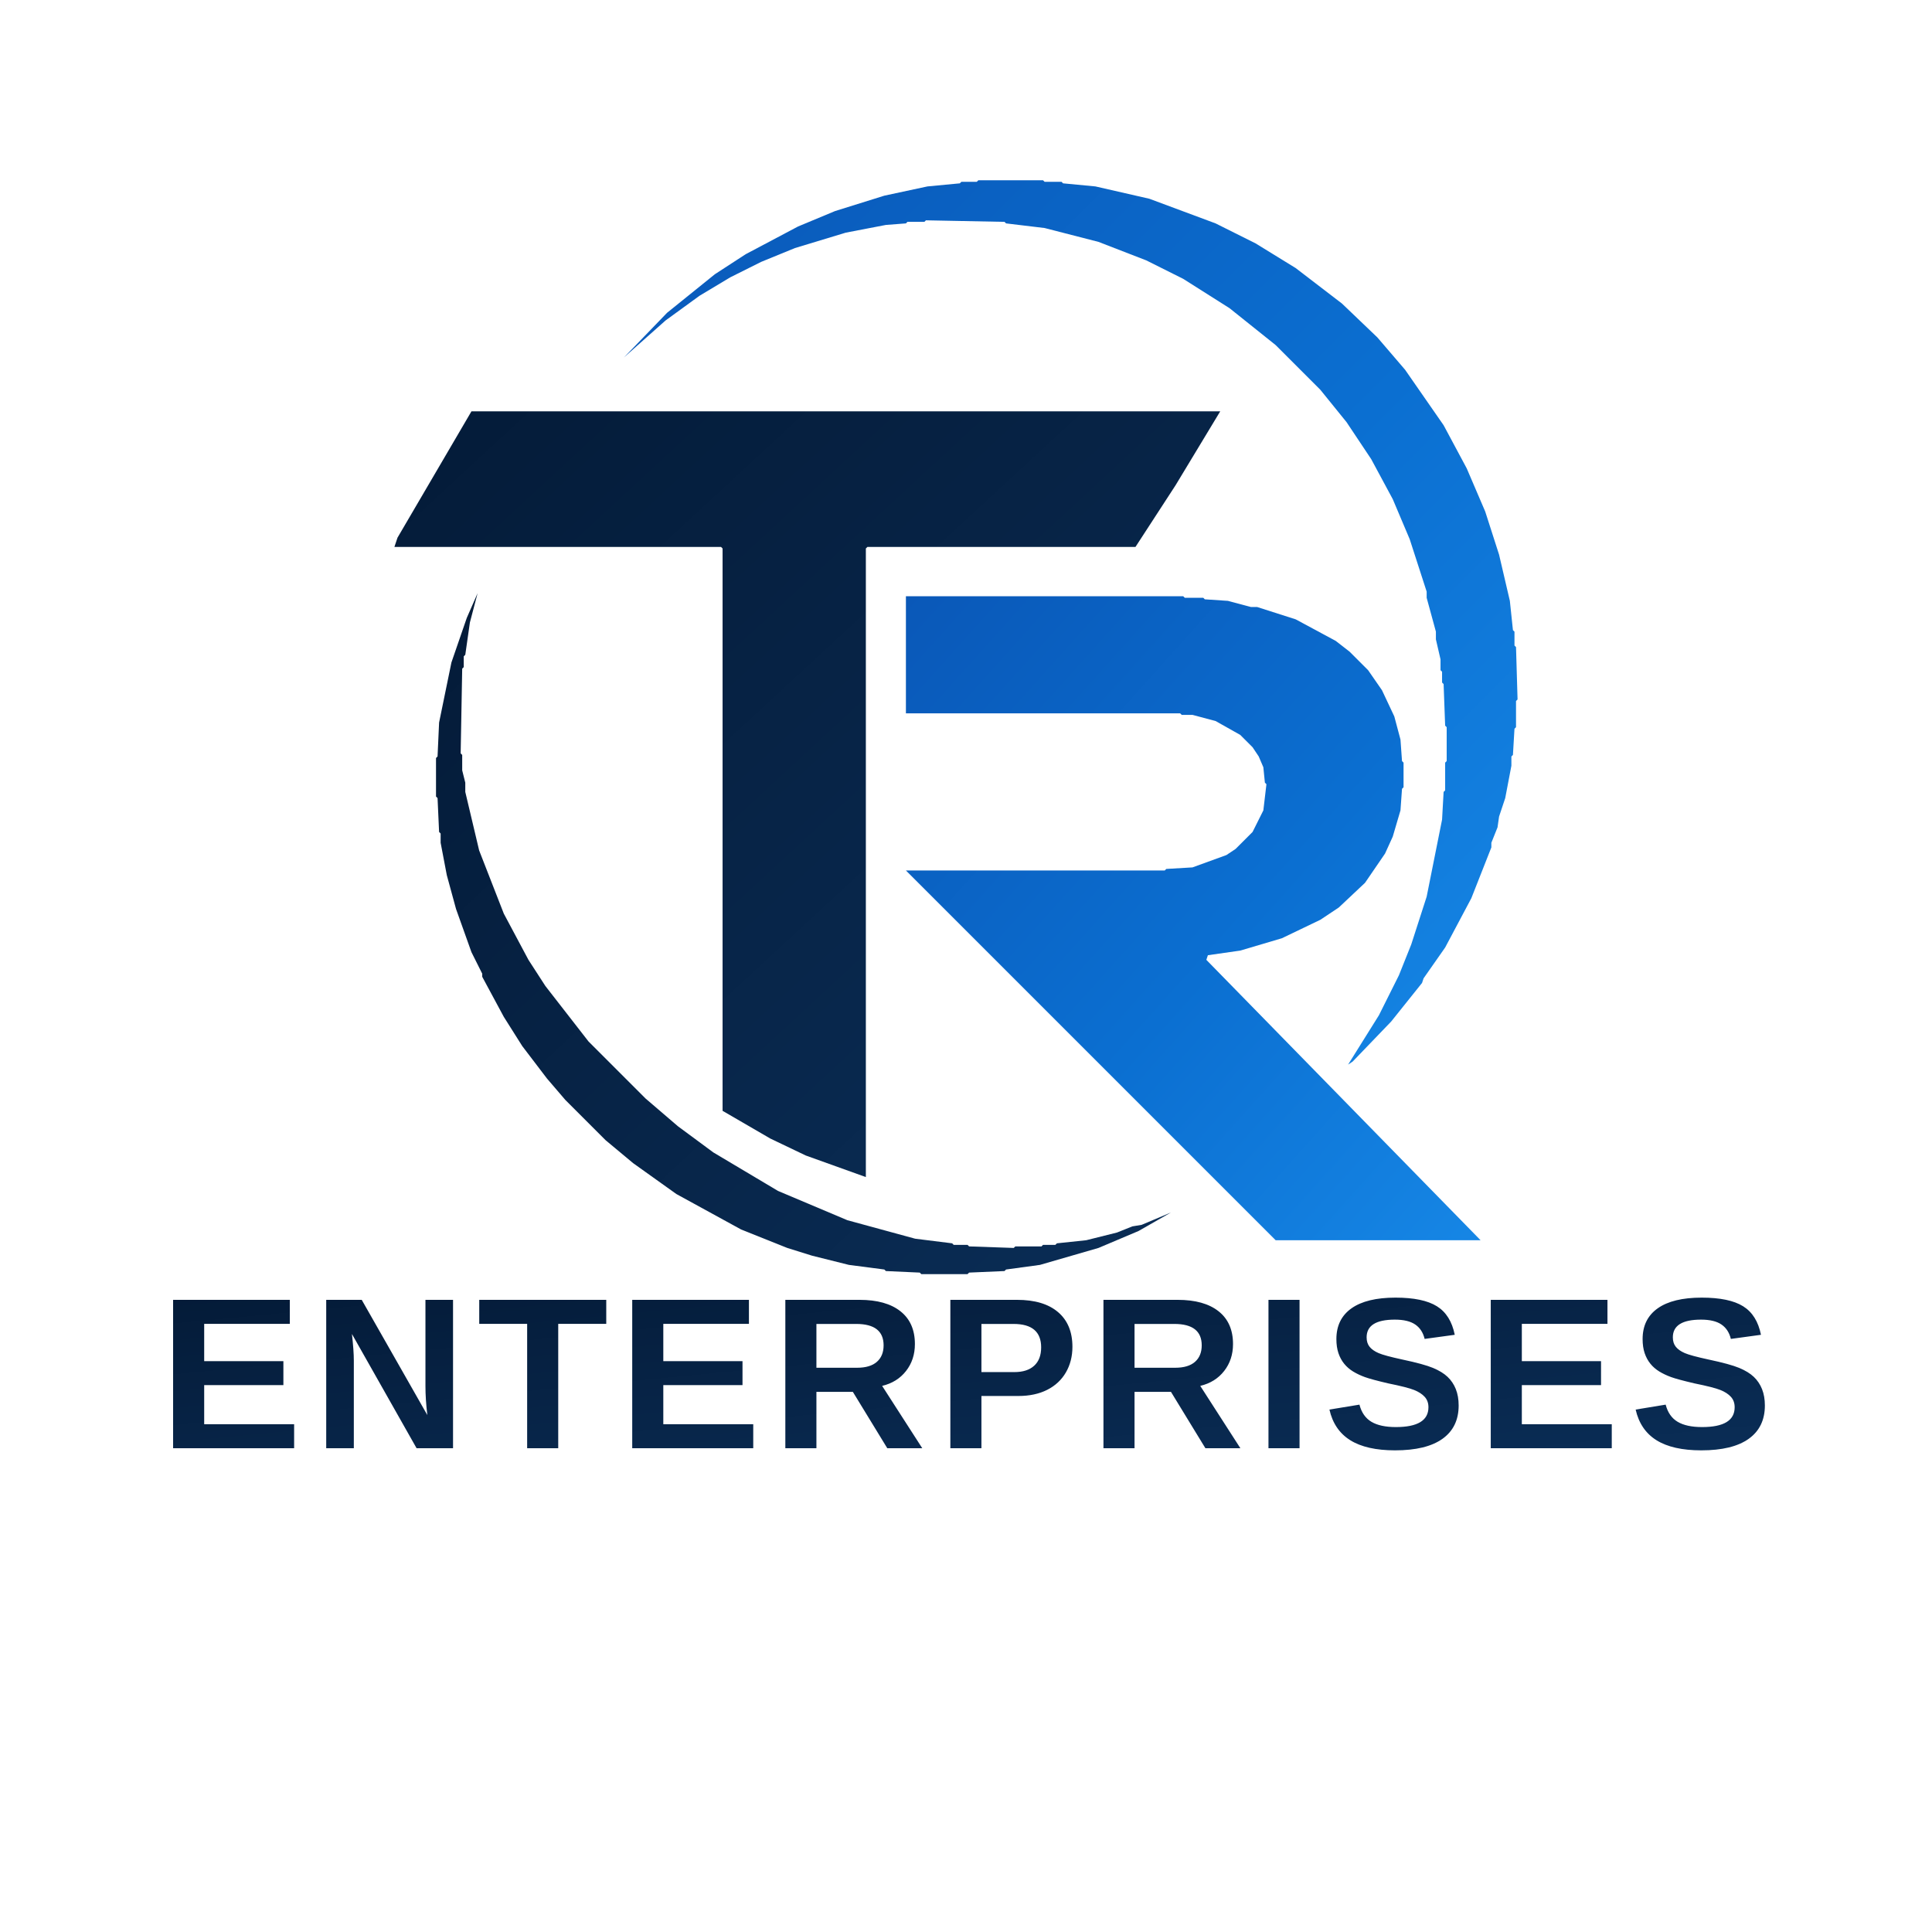
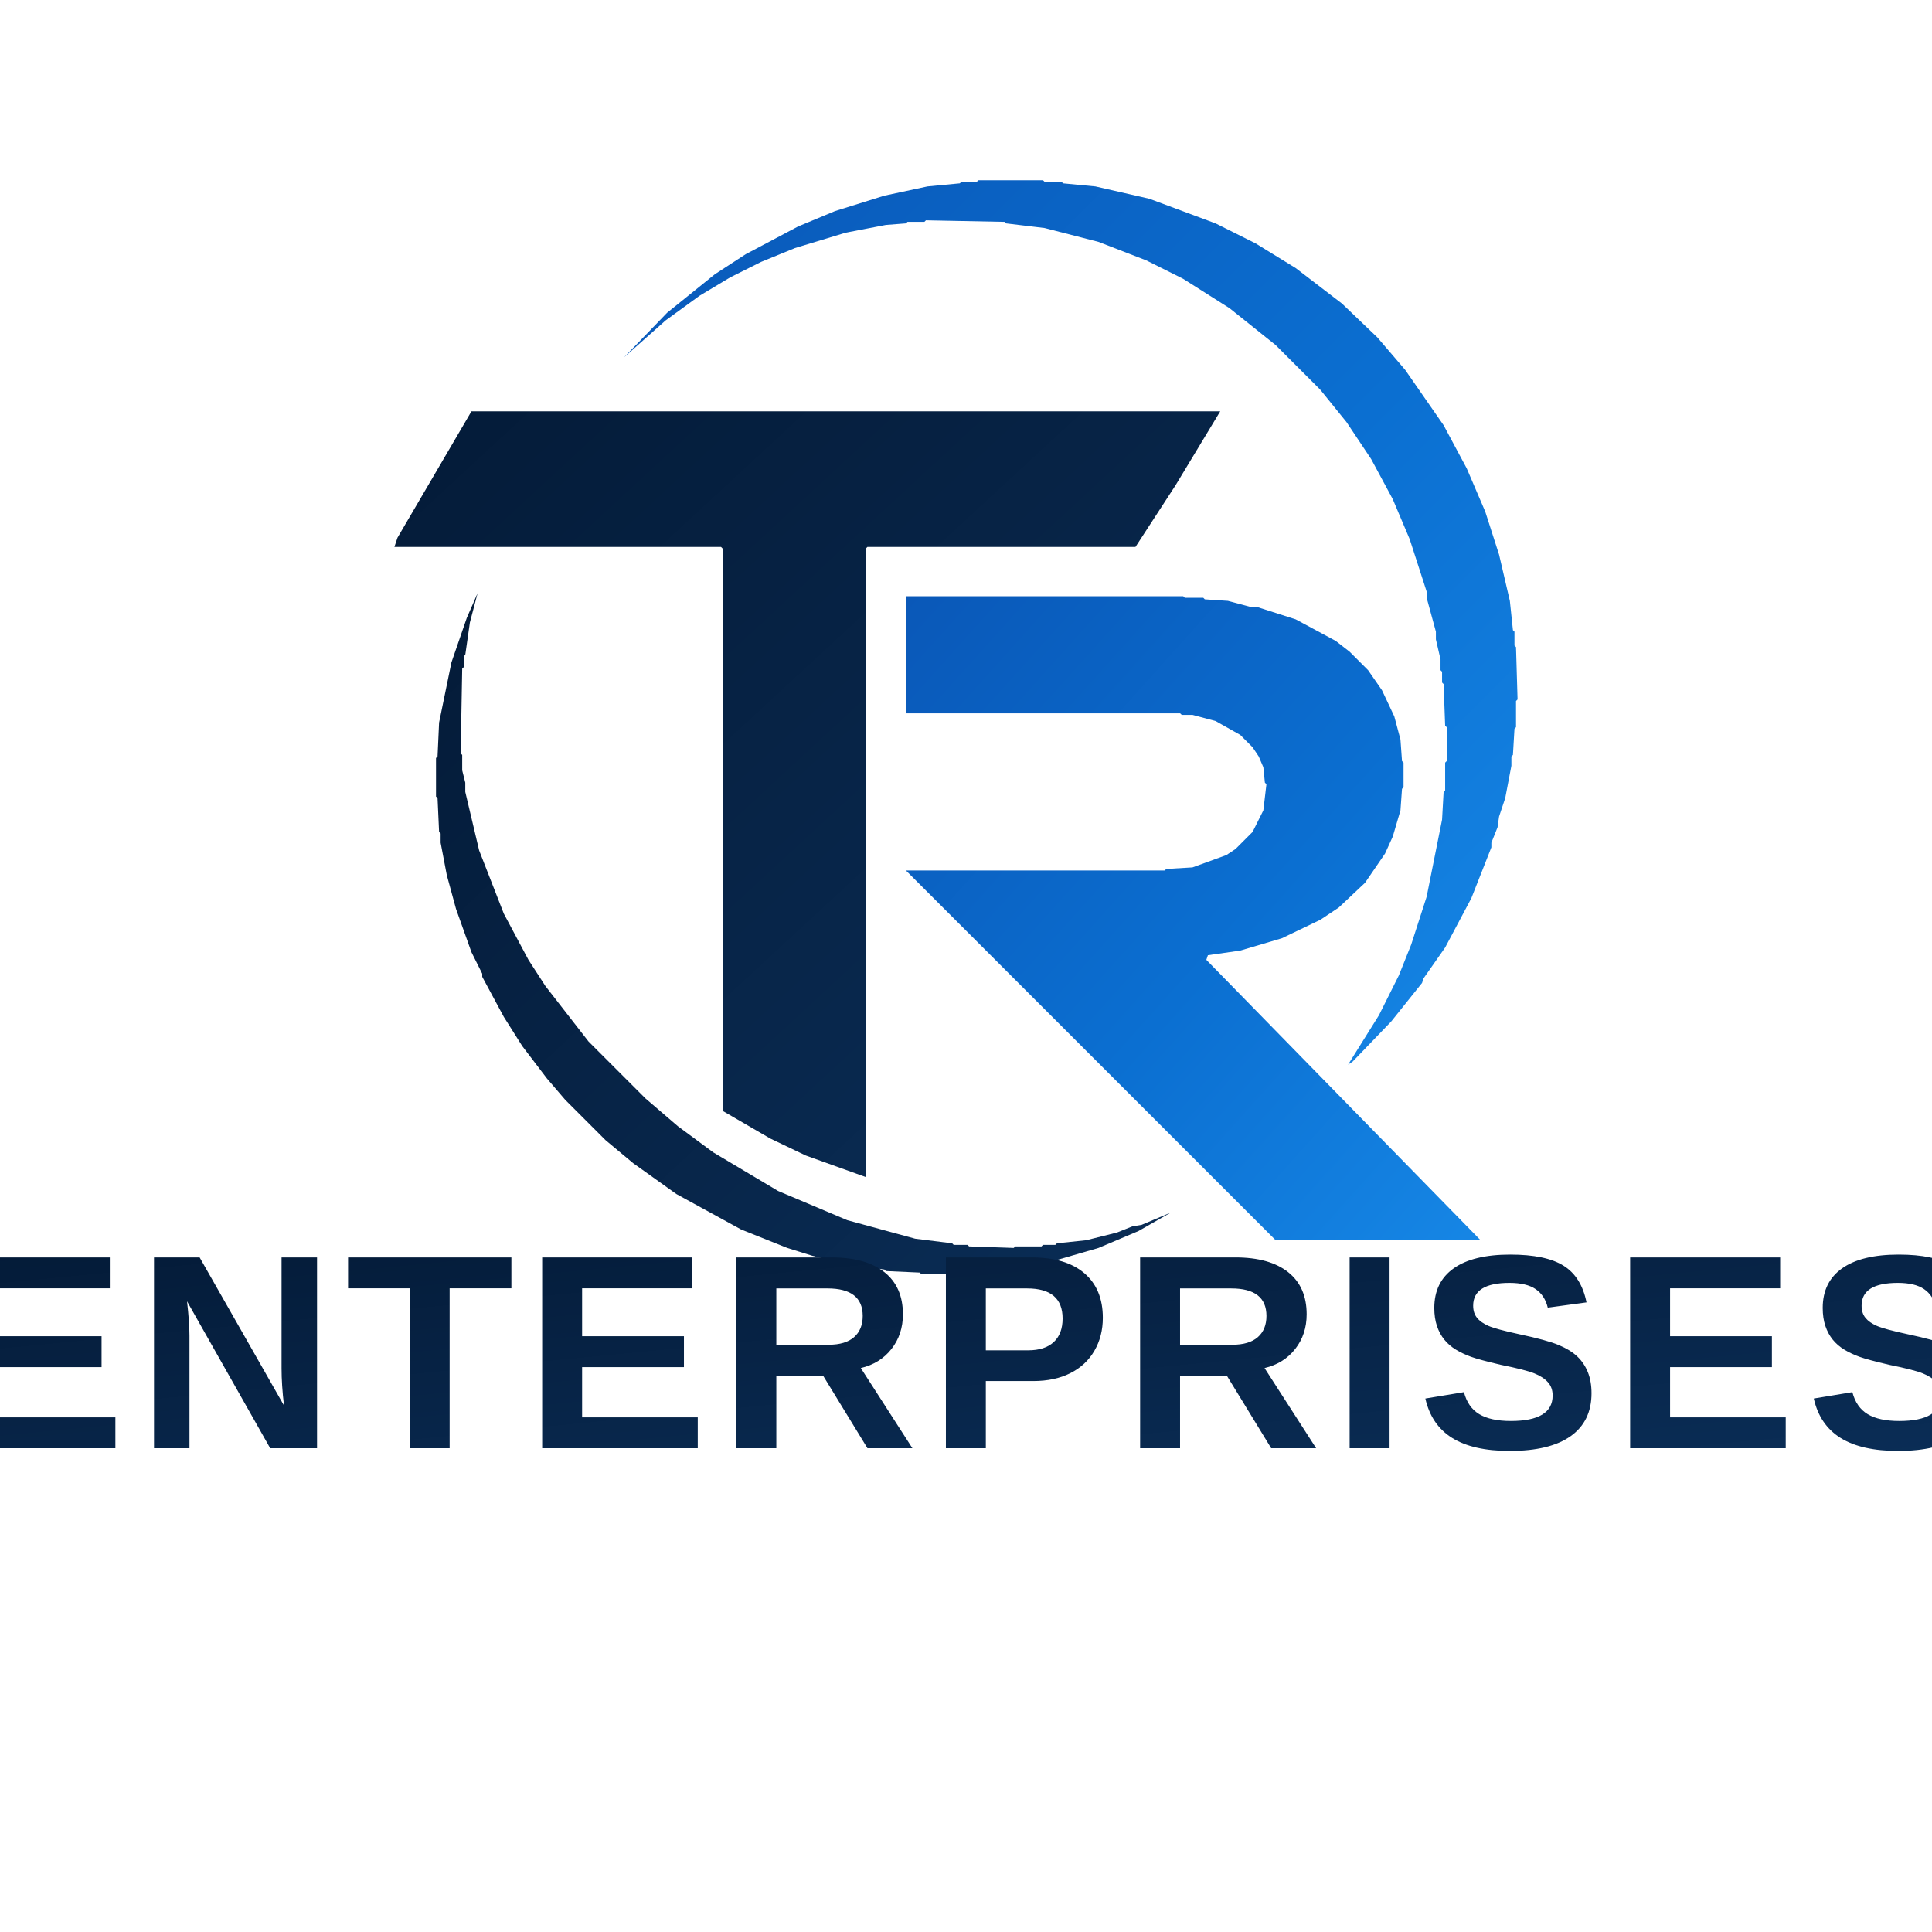
<svg xmlns="http://www.w3.org/2000/svg" width="1254" height="1254" viewBox="0 0 1254 1254">
  <defs>
    <linearGradient id="blueGrad" x1="0" y1="0" x2="1" y2="1">
      <stop offset="0%" stop-color="#0A58B8" />
      <stop offset="55%" stop-color="#0B6FD1" />
      <stop offset="100%" stop-color="#1686E5" />
    </linearGradient>
    <linearGradient id="navyGrad" x1="0" y1="0" x2="1" y2="1">
      <stop offset="0%" stop-color="#041B38" />
      <stop offset="100%" stop-color="#0A2D56" />
    </linearGradient>
  </defs>
  <g fill-rule="evenodd">
    <g fill="url(#blueGrad)">
      <path d="M433 203         L405 232 L432 208 L454 192 L474 180 L494 170         L516 161 L549 151 L575 146 L588 145 L589 144         L600 144 L601 143 L652 144 L653 145 L678 148         L713 157 L744 169 L768 181 L798 200 L828 224         L857 253 L874 274 L890 298 L904 324 L915 350         L926 384 L926 388 L932 410 L932 415 L935 428         L935 435 L936 436 L936 443 L937 444 L938 471         L939 472 L939 494 L938 495 L938 513 L937 514         L936 532 L926 582 L916 613 L908 633 L895 659         L875 691 L878 689 L903 663 L923 638 L924 635         L938 615 L955 583 L968 550 L968 547 L972 537         L973 530 L977 518 L981 497 L981 491 L982 490         L983 473 L984 472 L984 455 L985 454 L984 420         L983 419 L983 410 L982 409 L980 390 L973 360         L964 332 L952 304 L937 276 L912 240 L894 219         L871 197 L841 174 L815 158 L789 145 L746 129         L711 121 L690 119 L689 118 L678 118 L677 117         L635 117 L634 118 L624 118 L623 119 L602 121         L574 127 L542 137 L518 147 L484 165 L464 178 Z" />
    </g>
    <g fill="url(#navyGrad)">
      <path d="M306 267         L258 349 L256 355         L468 355         L469 356         L469 721         L500 739         L523 750         L562 764         L562 356         L563 355         L737 355         L763 315         L792 267 Z" />
      <path d="M310 385         L303 401 L293 430 L285 469         L284 491 L283 492 L283 517         L284 518 L285 540 L286 541 L286 547         L290 568 L296 590 L306 618 L313 632         L313 634 L327 660 L339 679 L355 700         L367 714 L393 740 L411 755 L439 775         L481 798 L511 810 L527 815 L551 821         L574 824 L575 825 L597 826 L598 827         L628 827 L629 826 L652 825 L653 824         L675 821 L713 810 L739 799 L760 787         L741 795 L735 796 L725 800 L705 805         L686 807 L685 808 L677 808 L676 809         L659 809 L658 810 L629 809 L628 808         L619 808 L618 807 L594 804 L550 792         L505 773 L463 748 L440 731 L419 713         L382 676 L354 640 L343 623 L327 593         L311 552 L302 514 L302 508 L300 500         L300 490 L299 489 L300 434 L301 433         L301 426 L302 425 L305 404 Z" />
    </g>
    <g fill="url(#blueGrad)">
      <path d="M588 387         L588 463         L766 463         L767 464         L774 464         L789 468         L805 477         L813 485         L817 491         L820 498         L821 508         L822 509         L820 526         L813 540         L802 551         L796 555         L774 563         L757 564         L756 565         L588 565         L828 805         L961 805         L783 623         L784 620         L805 617         L832 609         L857 597         L869 589         L886 573         L899 554         L904 543         L909 526         L910 512         L911 511         L911 495         L910 494         L909 480         L905 465         L897 448         L888 435         L876 423         L867 416         L841 402         L816 394         L812 394         L797 390         L782 389         L781 388         L769 388         L768 387 Z" />
    </g>
-     <g fill="url(#navyGrad)" font-family="Arial, Helvetica, sans-serif" font-size="140" font-weight="700" letter-spacing="6" text-anchor="middle">
+     <g fill="url(#navyGrad)" font-family="Arial, Helvetica, sans-serif" font-size="180" font-weight="700" letter-spacing="6" text-anchor="middle">
      <text x="627" y="940">ENTERPRISES</text>
    </g>
  </g>
</svg>
